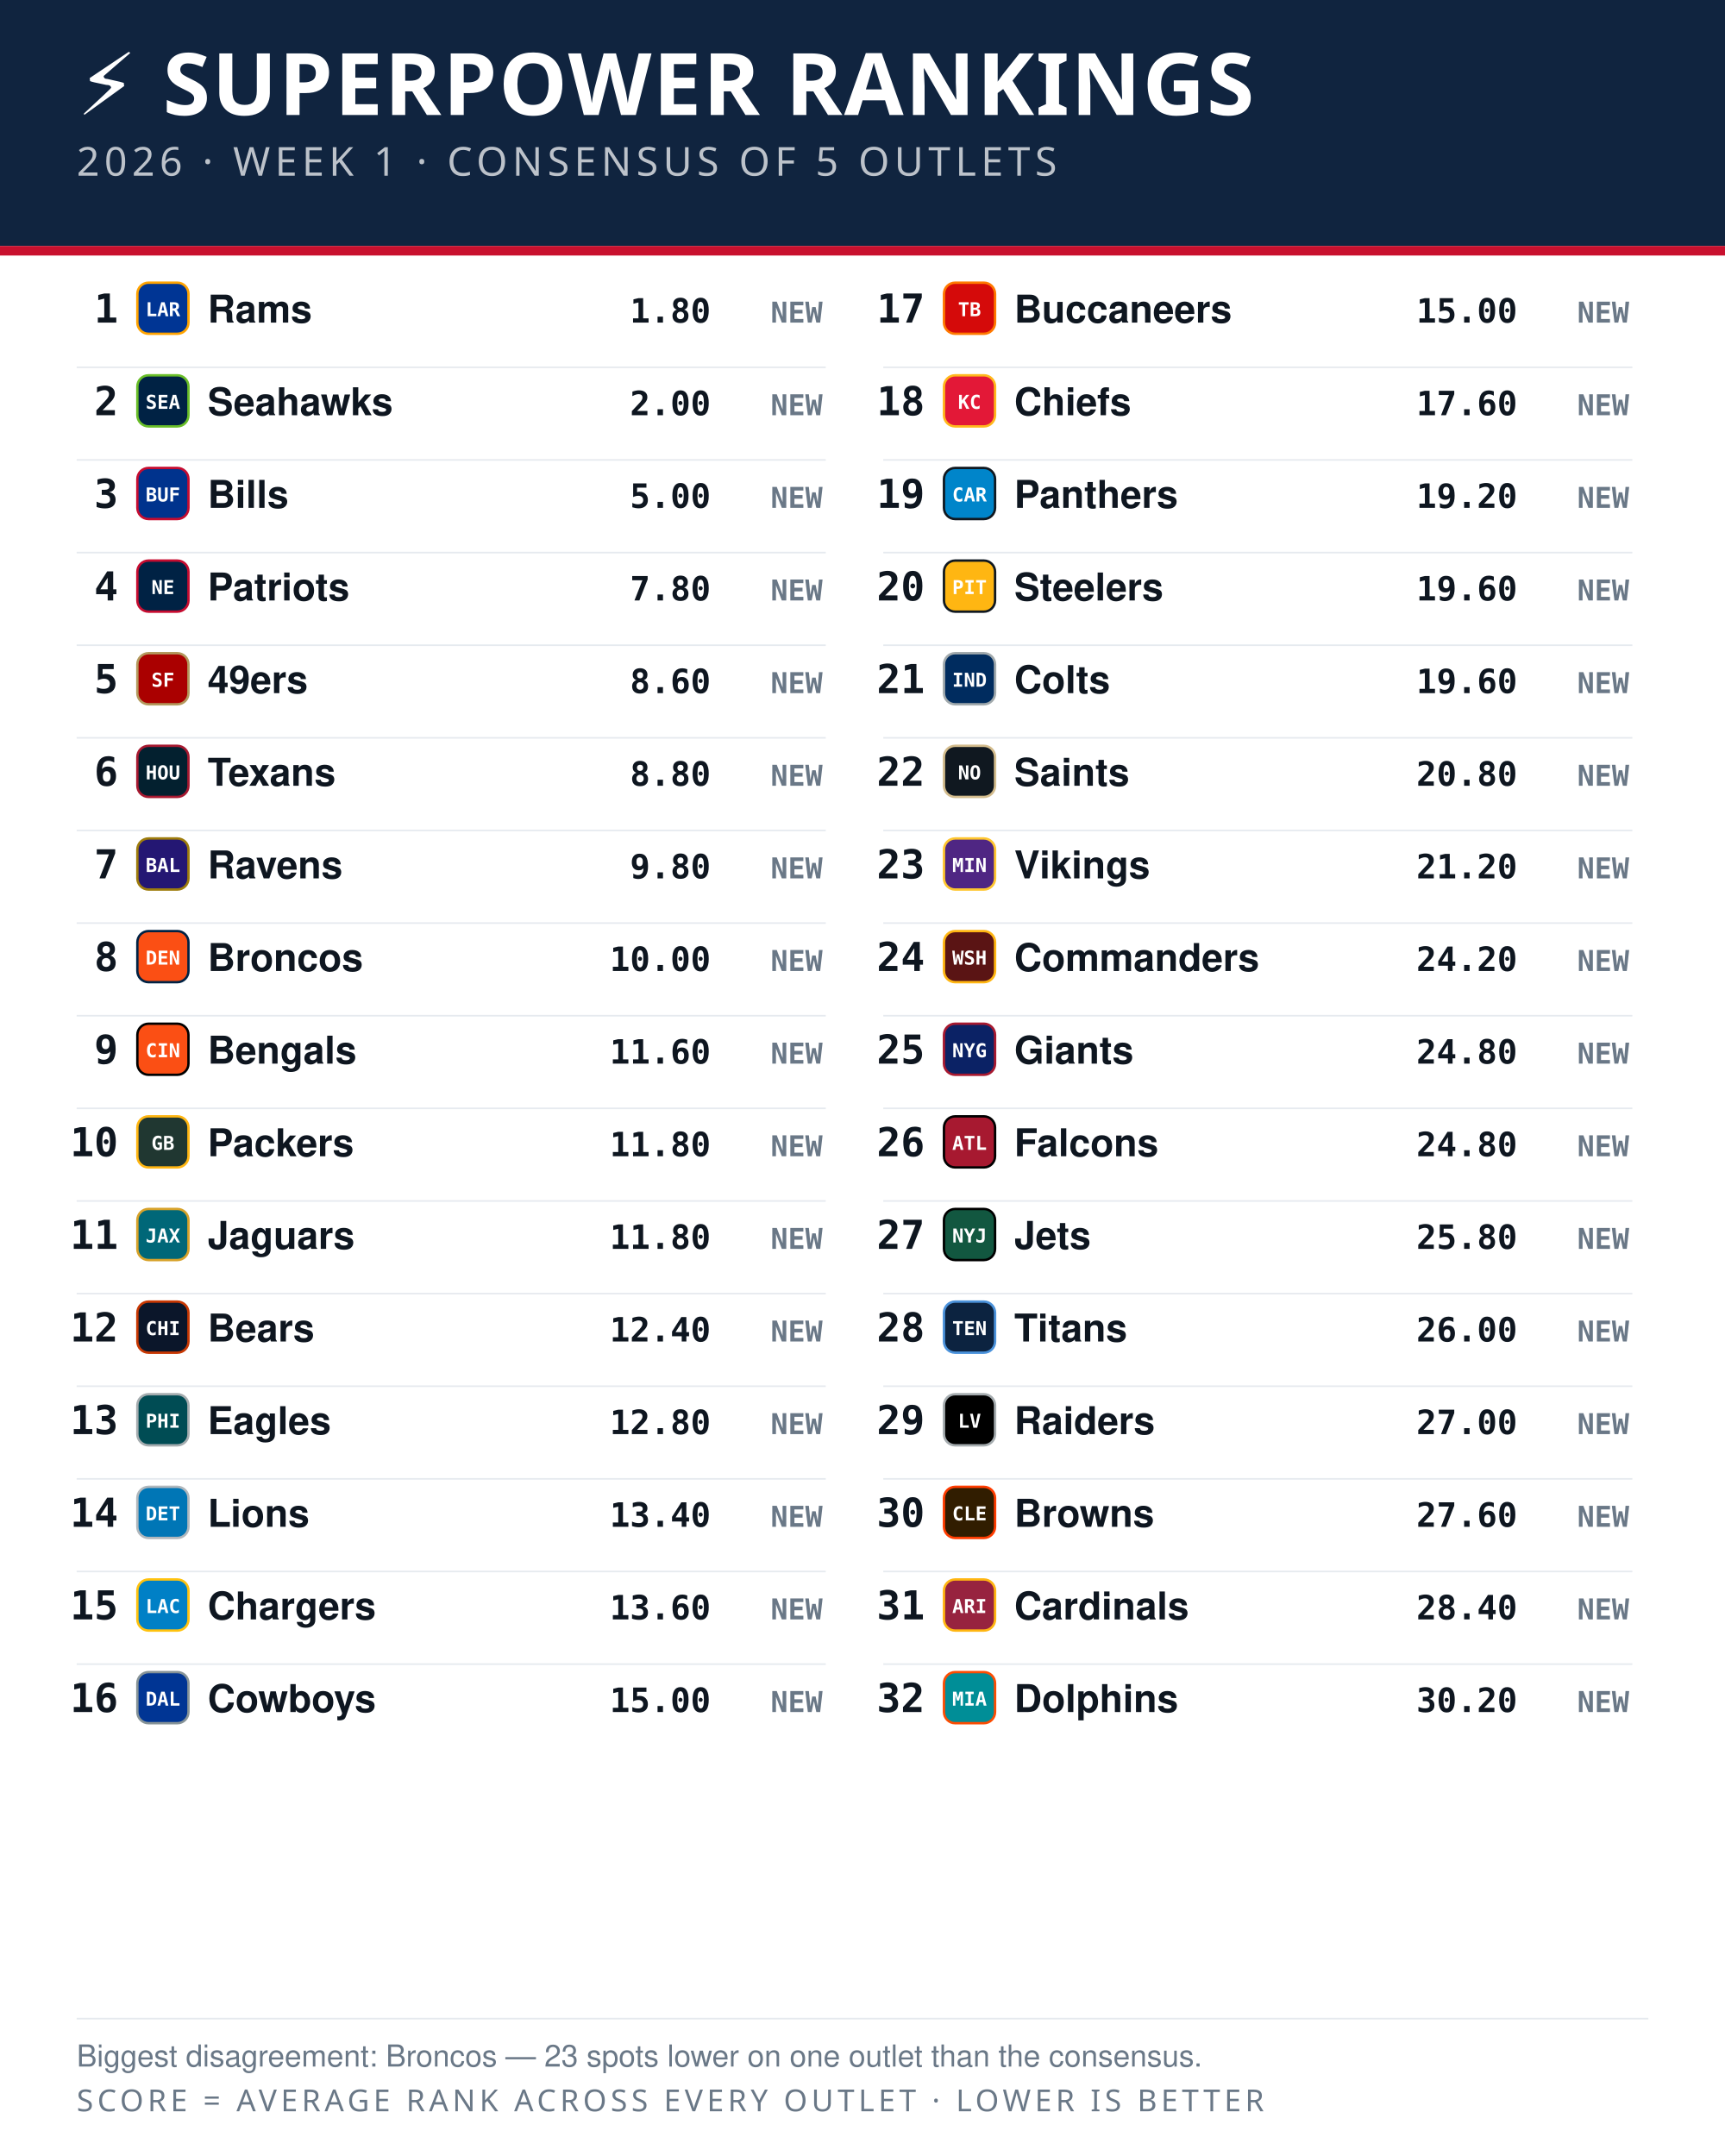
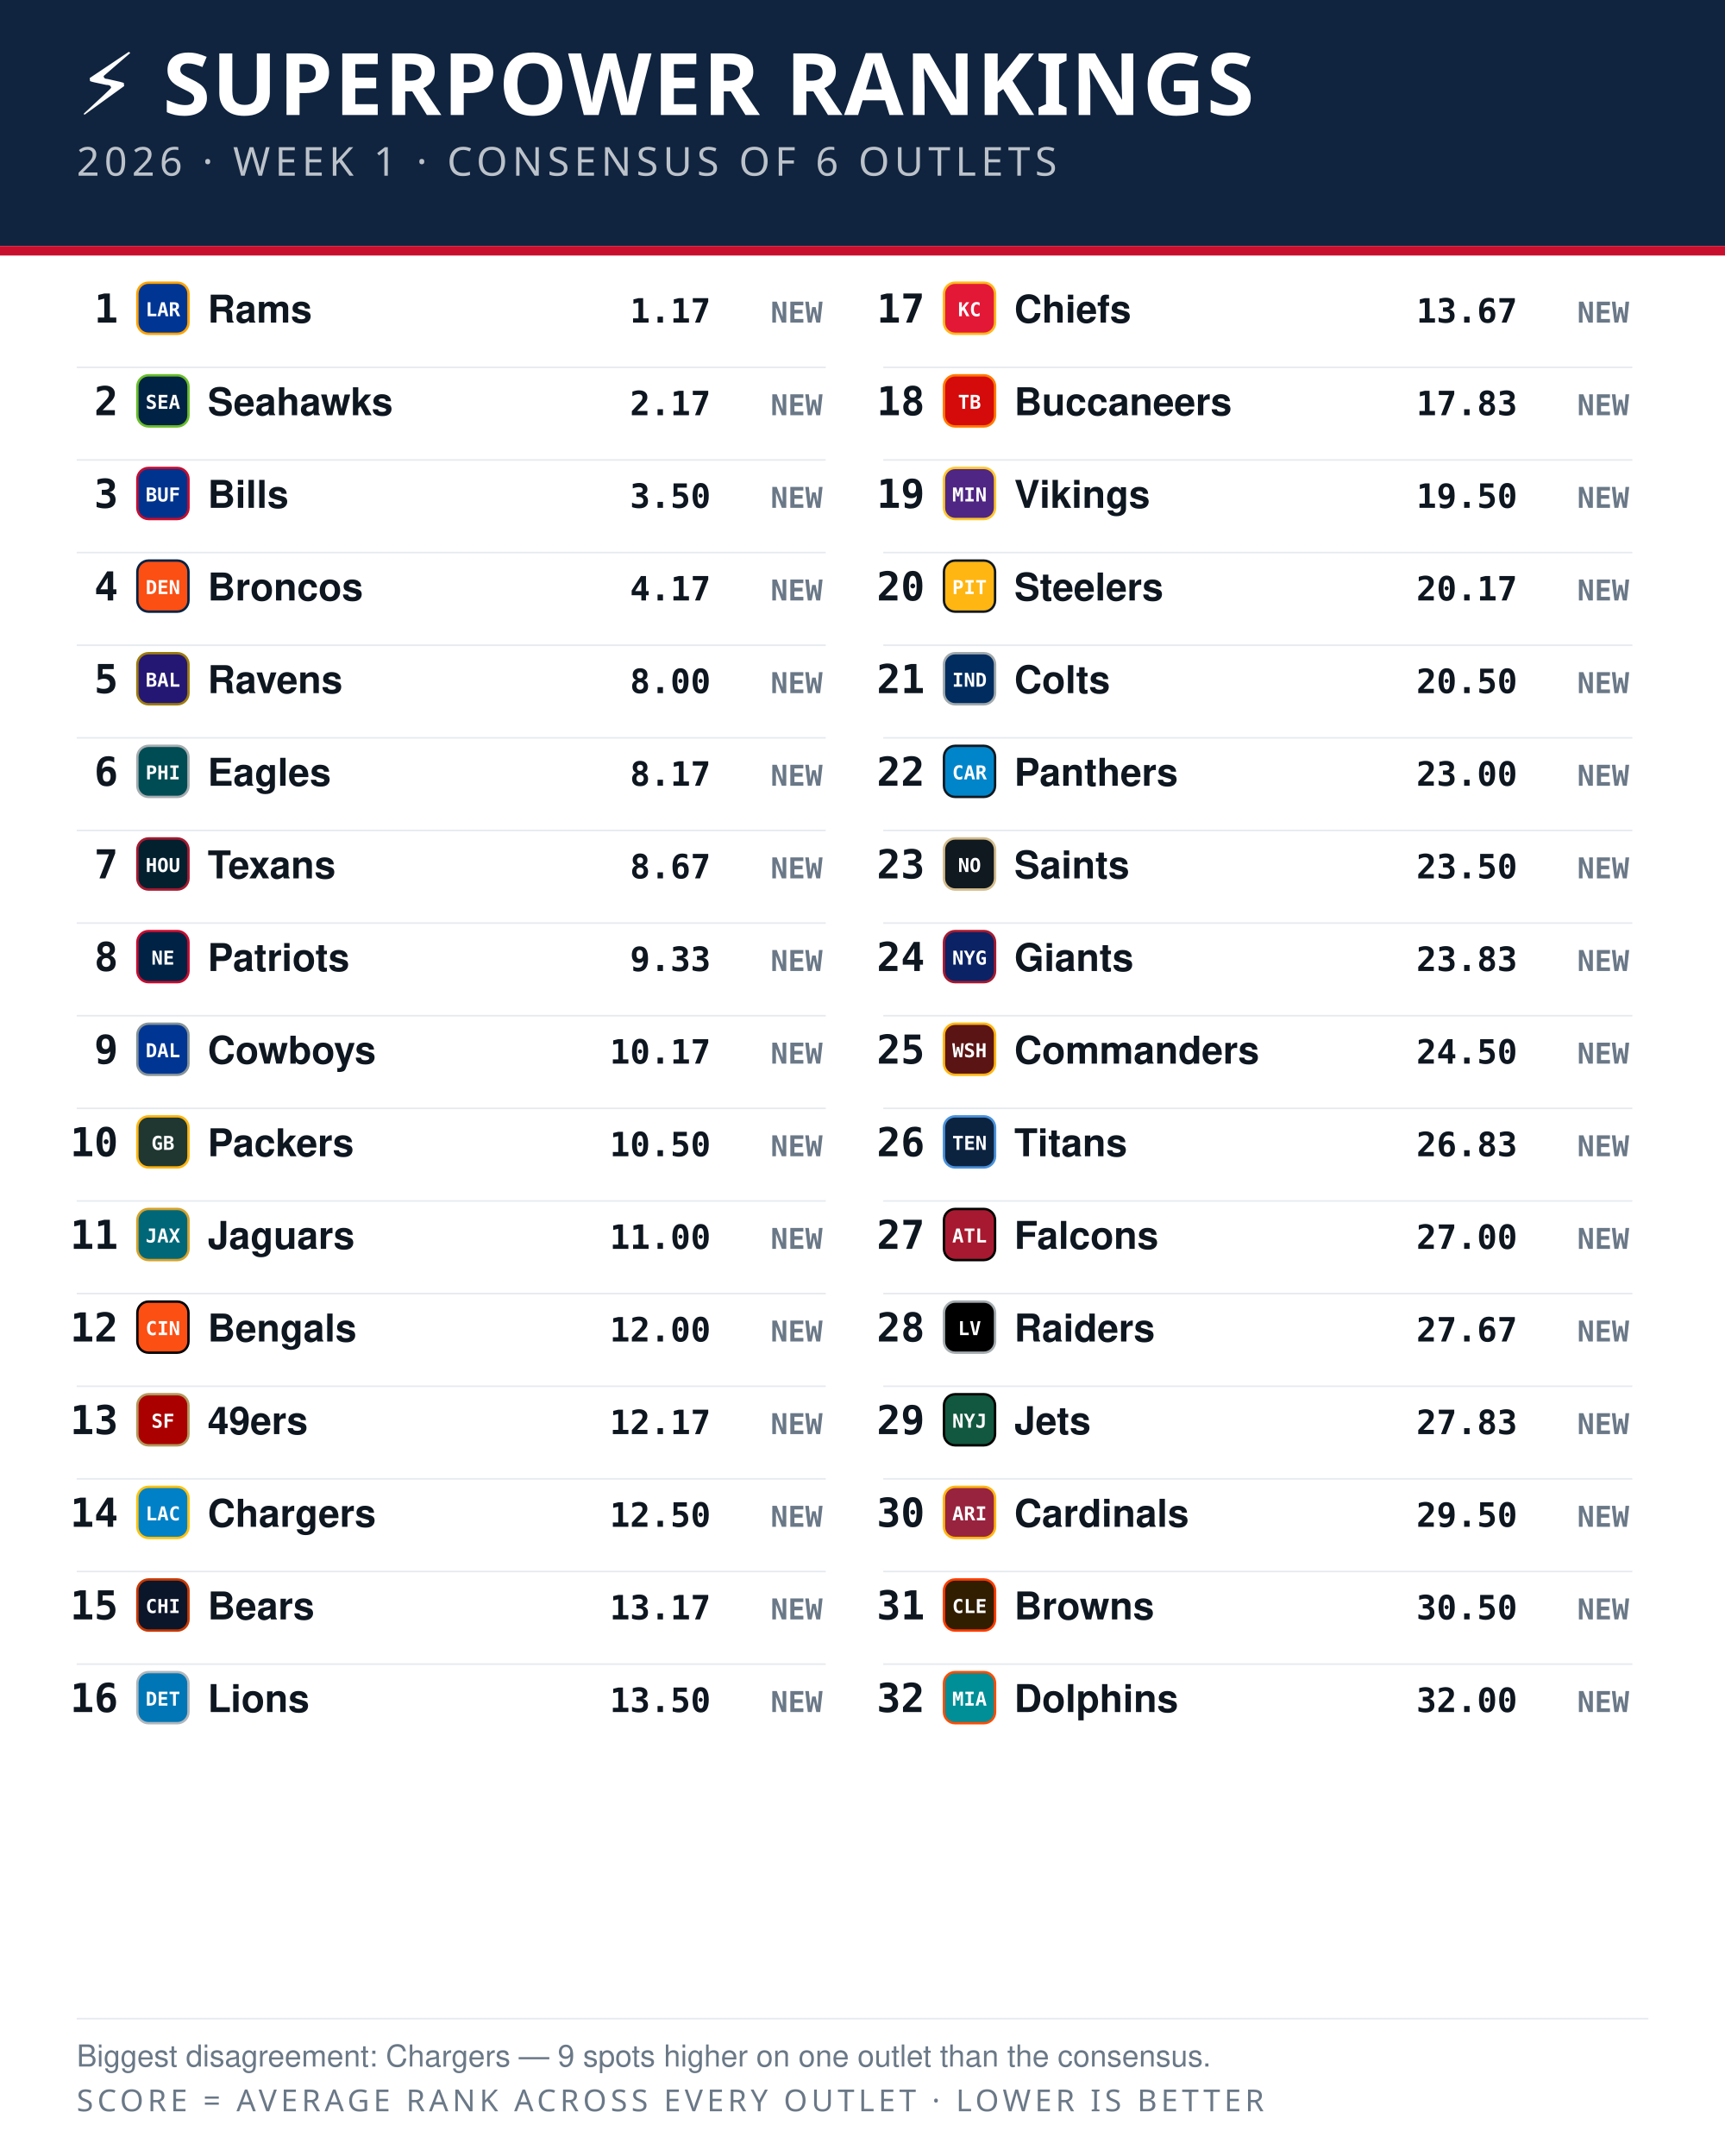
<svg xmlns="http://www.w3.org/2000/svg" viewBox="0 0 1080 1350" width="1080" height="1350" font-family="'Barlow',Helvetica,Arial,sans-serif" role="img" aria-label="2026 Week 1 Superpower Rankings">
  <rect width="1080" height="1350" fill="#ffffff" />
  <rect width="1080" height="154" fill="#10243f" />
  <rect y="154" width="1080" height="6" fill="#c8102e" />
  <text x="48" y="72" font-family="'Barlow Condensed','Arial Narrow',Impact,sans-serif" font-size="54" font-weight="700" fill="#fff" letter-spacing="1">⚡ SUPERPOWER RANKINGS</text>
-   <text x="48" y="110" font-family="'Barlow Condensed','Arial Narrow',Impact,sans-serif" font-size="25" fill="#ffffff" opacity=".72" letter-spacing="3">2026 · WEEK 1 · CONSENSUS OF 5 OUTLETS</text>
+   <text x="48" y="110" font-family="'Barlow Condensed','Arial Narrow',Impact,sans-serif" font-size="25" fill="#ffffff" opacity=".72" letter-spacing="3">2026 · WEEK 1 · CONSENSUS OF 6 OUTLETS</text>
  <text x="74.0" y="202" font-family="'IBM Plex Mono','SF Mono',Menlo,monospace" font-size="25" font-weight="600" fill="#0e1620" text-anchor="end">1</text>
  <rect x="86.0" y="177" width="32" height="32" rx="7" fill="#003594" stroke="#FFA300" stroke-width="1.5" />
  <text x="102.0" y="198" font-family="'IBM Plex Mono','SF Mono',Menlo,monospace" font-size="12" font-weight="600" fill="#ffffff" text-anchor="middle">LAR</text>
  <text x="130.0" y="202" font-size="24" font-weight="600" fill="#0e1620">Rams</text>
-   <text x="445.0" y="202" font-family="'IBM Plex Mono','SF Mono',Menlo,monospace" font-size="21" font-weight="600" fill="#0e1620" text-anchor="end">1.80</text>
+   <text x="445.0" y="202" font-family="'IBM Plex Mono','SF Mono',Menlo,monospace" font-size="21" font-weight="600" fill="#0e1620" text-anchor="end">1.17</text>
  <text x="515.0" y="202" font-family="'IBM Plex Mono','SF Mono',Menlo,monospace" font-size="18" font-weight="600" fill="#6a7887" text-anchor="end">NEW</text>
  <line x1="48.0" x2="517.0" y1="230" y2="230" stroke="#e6eaef" stroke-width="1" />
  <text x="74.0" y="260" font-family="'IBM Plex Mono','SF Mono',Menlo,monospace" font-size="25" font-weight="600" fill="#0e1620" text-anchor="end">2</text>
  <rect x="86.0" y="235" width="32" height="32" rx="7" fill="#002244" stroke="#69BE28" stroke-width="1.5" />
  <text x="102.0" y="256" font-family="'IBM Plex Mono','SF Mono',Menlo,monospace" font-size="12" font-weight="600" fill="#ffffff" text-anchor="middle">SEA</text>
  <text x="130.0" y="260" font-size="24" font-weight="600" fill="#0e1620">Seahawks</text>
-   <text x="445.0" y="260" font-family="'IBM Plex Mono','SF Mono',Menlo,monospace" font-size="21" font-weight="600" fill="#0e1620" text-anchor="end">2.00</text>
+   <text x="445.0" y="260" font-family="'IBM Plex Mono','SF Mono',Menlo,monospace" font-size="21" font-weight="600" fill="#0e1620" text-anchor="end">2.17</text>
  <text x="515.0" y="260" font-family="'IBM Plex Mono','SF Mono',Menlo,monospace" font-size="18" font-weight="600" fill="#6a7887" text-anchor="end">NEW</text>
  <line x1="48.0" x2="517.0" y1="288" y2="288" stroke="#e6eaef" stroke-width="1" />
  <text x="74.0" y="318" font-family="'IBM Plex Mono','SF Mono',Menlo,monospace" font-size="25" font-weight="600" fill="#0e1620" text-anchor="end">3</text>
  <rect x="86.0" y="293" width="32" height="32" rx="7" fill="#00338D" stroke="#C60C30" stroke-width="1.5" />
  <text x="102.0" y="314" font-family="'IBM Plex Mono','SF Mono',Menlo,monospace" font-size="12" font-weight="600" fill="#ffffff" text-anchor="middle">BUF</text>
  <text x="130.0" y="318" font-size="24" font-weight="600" fill="#0e1620">Bills</text>
-   <text x="445.0" y="318" font-family="'IBM Plex Mono','SF Mono',Menlo,monospace" font-size="21" font-weight="600" fill="#0e1620" text-anchor="end">5.00</text>
+   <text x="445.0" y="318" font-family="'IBM Plex Mono','SF Mono',Menlo,monospace" font-size="21" font-weight="600" fill="#0e1620" text-anchor="end">3.50</text>
  <text x="515.0" y="318" font-family="'IBM Plex Mono','SF Mono',Menlo,monospace" font-size="18" font-weight="600" fill="#6a7887" text-anchor="end">NEW</text>
  <line x1="48.0" x2="517.0" y1="346" y2="346" stroke="#e6eaef" stroke-width="1" />
  <text x="74.0" y="376" font-family="'IBM Plex Mono','SF Mono',Menlo,monospace" font-size="25" font-weight="600" fill="#0e1620" text-anchor="end">4</text>
-   <rect x="86.0" y="351" width="32" height="32" rx="7" fill="#002244" stroke="#C60C30" stroke-width="1.5" />
-   <text x="102.0" y="372" font-family="'IBM Plex Mono','SF Mono',Menlo,monospace" font-size="12" font-weight="600" fill="#ffffff" text-anchor="middle">NE</text>
-   <text x="130.0" y="376" font-size="24" font-weight="600" fill="#0e1620">Patriots</text>
-   <text x="445.0" y="376" font-family="'IBM Plex Mono','SF Mono',Menlo,monospace" font-size="21" font-weight="600" fill="#0e1620" text-anchor="end">7.80</text>
+   <rect x="86.0" y="351" width="32" height="32" rx="7" fill="#FB4F14" stroke="#002244" stroke-width="1.5" />
+   <text x="102.0" y="372" font-family="'IBM Plex Mono','SF Mono',Menlo,monospace" font-size="12" font-weight="600" fill="#ffffff" text-anchor="middle">DEN</text>
+   <text x="130.0" y="376" font-size="24" font-weight="600" fill="#0e1620">Broncos</text>
+   <text x="445.0" y="376" font-family="'IBM Plex Mono','SF Mono',Menlo,monospace" font-size="21" font-weight="600" fill="#0e1620" text-anchor="end">4.17</text>
  <text x="515.0" y="376" font-family="'IBM Plex Mono','SF Mono',Menlo,monospace" font-size="18" font-weight="600" fill="#6a7887" text-anchor="end">NEW</text>
  <line x1="48.0" x2="517.0" y1="404" y2="404" stroke="#e6eaef" stroke-width="1" />
  <text x="74.0" y="434" font-family="'IBM Plex Mono','SF Mono',Menlo,monospace" font-size="25" font-weight="600" fill="#0e1620" text-anchor="end">5</text>
-   <rect x="86.0" y="409" width="32" height="32" rx="7" fill="#AA0000" stroke="#B3995D" stroke-width="1.5" />
-   <text x="102.0" y="430" font-family="'IBM Plex Mono','SF Mono',Menlo,monospace" font-size="12" font-weight="600" fill="#ffffff" text-anchor="middle">SF</text>
-   <text x="130.0" y="434" font-size="24" font-weight="600" fill="#0e1620">49ers</text>
-   <text x="445.0" y="434" font-family="'IBM Plex Mono','SF Mono',Menlo,monospace" font-size="21" font-weight="600" fill="#0e1620" text-anchor="end">8.60</text>
+   <rect x="86.0" y="409" width="32" height="32" rx="7" fill="#241773" stroke="#9E7C0C" stroke-width="1.5" />
+   <text x="102.0" y="430" font-family="'IBM Plex Mono','SF Mono',Menlo,monospace" font-size="12" font-weight="600" fill="#ffffff" text-anchor="middle">BAL</text>
+   <text x="130.0" y="434" font-size="24" font-weight="600" fill="#0e1620">Ravens</text>
+   <text x="445.0" y="434" font-family="'IBM Plex Mono','SF Mono',Menlo,monospace" font-size="21" font-weight="600" fill="#0e1620" text-anchor="end">8.00</text>
  <text x="515.0" y="434" font-family="'IBM Plex Mono','SF Mono',Menlo,monospace" font-size="18" font-weight="600" fill="#6a7887" text-anchor="end">NEW</text>
  <line x1="48.0" x2="517.0" y1="462" y2="462" stroke="#e6eaef" stroke-width="1" />
  <text x="74.0" y="492" font-family="'IBM Plex Mono','SF Mono',Menlo,monospace" font-size="25" font-weight="600" fill="#0e1620" text-anchor="end">6</text>
-   <rect x="86.0" y="467" width="32" height="32" rx="7" fill="#03202F" stroke="#A71930" stroke-width="1.5" />
-   <text x="102.0" y="488" font-family="'IBM Plex Mono','SF Mono',Menlo,monospace" font-size="12" font-weight="600" fill="#ffffff" text-anchor="middle">HOU</text>
-   <text x="130.0" y="492" font-size="24" font-weight="600" fill="#0e1620">Texans</text>
-   <text x="445.0" y="492" font-family="'IBM Plex Mono','SF Mono',Menlo,monospace" font-size="21" font-weight="600" fill="#0e1620" text-anchor="end">8.80</text>
+   <rect x="86.0" y="467" width="32" height="32" rx="7" fill="#004C54" stroke="#A5ACAF" stroke-width="1.5" />
+   <text x="102.0" y="488" font-family="'IBM Plex Mono','SF Mono',Menlo,monospace" font-size="12" font-weight="600" fill="#ffffff" text-anchor="middle">PHI</text>
+   <text x="130.0" y="492" font-size="24" font-weight="600" fill="#0e1620">Eagles</text>
+   <text x="445.0" y="492" font-family="'IBM Plex Mono','SF Mono',Menlo,monospace" font-size="21" font-weight="600" fill="#0e1620" text-anchor="end">8.17</text>
  <text x="515.0" y="492" font-family="'IBM Plex Mono','SF Mono',Menlo,monospace" font-size="18" font-weight="600" fill="#6a7887" text-anchor="end">NEW</text>
  <line x1="48.0" x2="517.0" y1="520" y2="520" stroke="#e6eaef" stroke-width="1" />
  <text x="74.0" y="550" font-family="'IBM Plex Mono','SF Mono',Menlo,monospace" font-size="25" font-weight="600" fill="#0e1620" text-anchor="end">7</text>
-   <rect x="86.0" y="525" width="32" height="32" rx="7" fill="#241773" stroke="#9E7C0C" stroke-width="1.5" />
-   <text x="102.0" y="546" font-family="'IBM Plex Mono','SF Mono',Menlo,monospace" font-size="12" font-weight="600" fill="#ffffff" text-anchor="middle">BAL</text>
-   <text x="130.0" y="550" font-size="24" font-weight="600" fill="#0e1620">Ravens</text>
-   <text x="445.0" y="550" font-family="'IBM Plex Mono','SF Mono',Menlo,monospace" font-size="21" font-weight="600" fill="#0e1620" text-anchor="end">9.80</text>
+   <rect x="86.0" y="525" width="32" height="32" rx="7" fill="#03202F" stroke="#A71930" stroke-width="1.5" />
+   <text x="102.0" y="546" font-family="'IBM Plex Mono','SF Mono',Menlo,monospace" font-size="12" font-weight="600" fill="#ffffff" text-anchor="middle">HOU</text>
+   <text x="130.0" y="550" font-size="24" font-weight="600" fill="#0e1620">Texans</text>
+   <text x="445.0" y="550" font-family="'IBM Plex Mono','SF Mono',Menlo,monospace" font-size="21" font-weight="600" fill="#0e1620" text-anchor="end">8.67</text>
  <text x="515.0" y="550" font-family="'IBM Plex Mono','SF Mono',Menlo,monospace" font-size="18" font-weight="600" fill="#6a7887" text-anchor="end">NEW</text>
  <line x1="48.0" x2="517.0" y1="578" y2="578" stroke="#e6eaef" stroke-width="1" />
  <text x="74.0" y="608" font-family="'IBM Plex Mono','SF Mono',Menlo,monospace" font-size="25" font-weight="600" fill="#0e1620" text-anchor="end">8</text>
-   <rect x="86.0" y="583" width="32" height="32" rx="7" fill="#FB4F14" stroke="#002244" stroke-width="1.5" />
-   <text x="102.0" y="604" font-family="'IBM Plex Mono','SF Mono',Menlo,monospace" font-size="12" font-weight="600" fill="#ffffff" text-anchor="middle">DEN</text>
-   <text x="130.0" y="608" font-size="24" font-weight="600" fill="#0e1620">Broncos</text>
-   <text x="445.0" y="608" font-family="'IBM Plex Mono','SF Mono',Menlo,monospace" font-size="21" font-weight="600" fill="#0e1620" text-anchor="end">10.00</text>
+   <rect x="86.0" y="583" width="32" height="32" rx="7" fill="#002244" stroke="#C60C30" stroke-width="1.5" />
+   <text x="102.0" y="604" font-family="'IBM Plex Mono','SF Mono',Menlo,monospace" font-size="12" font-weight="600" fill="#ffffff" text-anchor="middle">NE</text>
+   <text x="130.0" y="608" font-size="24" font-weight="600" fill="#0e1620">Patriots</text>
+   <text x="445.0" y="608" font-family="'IBM Plex Mono','SF Mono',Menlo,monospace" font-size="21" font-weight="600" fill="#0e1620" text-anchor="end">9.33</text>
  <text x="515.0" y="608" font-family="'IBM Plex Mono','SF Mono',Menlo,monospace" font-size="18" font-weight="600" fill="#6a7887" text-anchor="end">NEW</text>
  <line x1="48.0" x2="517.0" y1="636" y2="636" stroke="#e6eaef" stroke-width="1" />
  <text x="74.0" y="666" font-family="'IBM Plex Mono','SF Mono',Menlo,monospace" font-size="25" font-weight="600" fill="#0e1620" text-anchor="end">9</text>
-   <rect x="86.0" y="641" width="32" height="32" rx="7" fill="#FB4F14" stroke="#000000" stroke-width="1.5" />
-   <text x="102.0" y="662" font-family="'IBM Plex Mono','SF Mono',Menlo,monospace" font-size="12" font-weight="600" fill="#ffffff" text-anchor="middle">CIN</text>
-   <text x="130.0" y="666" font-size="24" font-weight="600" fill="#0e1620">Bengals</text>
-   <text x="445.0" y="666" font-family="'IBM Plex Mono','SF Mono',Menlo,monospace" font-size="21" font-weight="600" fill="#0e1620" text-anchor="end">11.60</text>
+   <rect x="86.0" y="641" width="32" height="32" rx="7" fill="#003594" stroke="#869397" stroke-width="1.5" />
+   <text x="102.0" y="662" font-family="'IBM Plex Mono','SF Mono',Menlo,monospace" font-size="12" font-weight="600" fill="#ffffff" text-anchor="middle">DAL</text>
+   <text x="130.0" y="666" font-size="24" font-weight="600" fill="#0e1620">Cowboys</text>
+   <text x="445.0" y="666" font-family="'IBM Plex Mono','SF Mono',Menlo,monospace" font-size="21" font-weight="600" fill="#0e1620" text-anchor="end">10.17</text>
  <text x="515.0" y="666" font-family="'IBM Plex Mono','SF Mono',Menlo,monospace" font-size="18" font-weight="600" fill="#6a7887" text-anchor="end">NEW</text>
  <line x1="48.0" x2="517.0" y1="694" y2="694" stroke="#e6eaef" stroke-width="1" />
  <text x="74.0" y="724" font-family="'IBM Plex Mono','SF Mono',Menlo,monospace" font-size="25" font-weight="600" fill="#0e1620" text-anchor="end">10</text>
  <rect x="86.0" y="699" width="32" height="32" rx="7" fill="#203731" stroke="#FFB612" stroke-width="1.5" />
  <text x="102.0" y="720" font-family="'IBM Plex Mono','SF Mono',Menlo,monospace" font-size="12" font-weight="600" fill="#ffffff" text-anchor="middle">GB</text>
  <text x="130.0" y="724" font-size="24" font-weight="600" fill="#0e1620">Packers</text>
-   <text x="445.0" y="724" font-family="'IBM Plex Mono','SF Mono',Menlo,monospace" font-size="21" font-weight="600" fill="#0e1620" text-anchor="end">11.80</text>
+   <text x="445.0" y="724" font-family="'IBM Plex Mono','SF Mono',Menlo,monospace" font-size="21" font-weight="600" fill="#0e1620" text-anchor="end">10.50</text>
  <text x="515.0" y="724" font-family="'IBM Plex Mono','SF Mono',Menlo,monospace" font-size="18" font-weight="600" fill="#6a7887" text-anchor="end">NEW</text>
  <line x1="48.0" x2="517.0" y1="752" y2="752" stroke="#e6eaef" stroke-width="1" />
  <text x="74.0" y="782" font-family="'IBM Plex Mono','SF Mono',Menlo,monospace" font-size="25" font-weight="600" fill="#0e1620" text-anchor="end">11</text>
  <rect x="86.0" y="757" width="32" height="32" rx="7" fill="#006778" stroke="#D7A22A" stroke-width="1.5" />
  <text x="102.0" y="778" font-family="'IBM Plex Mono','SF Mono',Menlo,monospace" font-size="12" font-weight="600" fill="#ffffff" text-anchor="middle">JAX</text>
  <text x="130.0" y="782" font-size="24" font-weight="600" fill="#0e1620">Jaguars</text>
-   <text x="445.0" y="782" font-family="'IBM Plex Mono','SF Mono',Menlo,monospace" font-size="21" font-weight="600" fill="#0e1620" text-anchor="end">11.80</text>
+   <text x="445.0" y="782" font-family="'IBM Plex Mono','SF Mono',Menlo,monospace" font-size="21" font-weight="600" fill="#0e1620" text-anchor="end">11.00</text>
  <text x="515.0" y="782" font-family="'IBM Plex Mono','SF Mono',Menlo,monospace" font-size="18" font-weight="600" fill="#6a7887" text-anchor="end">NEW</text>
  <line x1="48.0" x2="517.0" y1="810" y2="810" stroke="#e6eaef" stroke-width="1" />
  <text x="74.0" y="840" font-family="'IBM Plex Mono','SF Mono',Menlo,monospace" font-size="25" font-weight="600" fill="#0e1620" text-anchor="end">12</text>
-   <rect x="86.0" y="815" width="32" height="32" rx="7" fill="#0B162A" stroke="#C83803" stroke-width="1.5" />
-   <text x="102.0" y="836" font-family="'IBM Plex Mono','SF Mono',Menlo,monospace" font-size="12" font-weight="600" fill="#ffffff" text-anchor="middle">CHI</text>
-   <text x="130.0" y="840" font-size="24" font-weight="600" fill="#0e1620">Bears</text>
-   <text x="445.0" y="840" font-family="'IBM Plex Mono','SF Mono',Menlo,monospace" font-size="21" font-weight="600" fill="#0e1620" text-anchor="end">12.40</text>
+   <rect x="86.0" y="815" width="32" height="32" rx="7" fill="#FB4F14" stroke="#000000" stroke-width="1.5" />
+   <text x="102.0" y="836" font-family="'IBM Plex Mono','SF Mono',Menlo,monospace" font-size="12" font-weight="600" fill="#ffffff" text-anchor="middle">CIN</text>
+   <text x="130.0" y="840" font-size="24" font-weight="600" fill="#0e1620">Bengals</text>
+   <text x="445.0" y="840" font-family="'IBM Plex Mono','SF Mono',Menlo,monospace" font-size="21" font-weight="600" fill="#0e1620" text-anchor="end">12.00</text>
  <text x="515.0" y="840" font-family="'IBM Plex Mono','SF Mono',Menlo,monospace" font-size="18" font-weight="600" fill="#6a7887" text-anchor="end">NEW</text>
  <line x1="48.0" x2="517.0" y1="868" y2="868" stroke="#e6eaef" stroke-width="1" />
  <text x="74.0" y="898" font-family="'IBM Plex Mono','SF Mono',Menlo,monospace" font-size="25" font-weight="600" fill="#0e1620" text-anchor="end">13</text>
-   <rect x="86.0" y="873" width="32" height="32" rx="7" fill="#004C54" stroke="#A5ACAF" stroke-width="1.5" />
-   <text x="102.0" y="894" font-family="'IBM Plex Mono','SF Mono',Menlo,monospace" font-size="12" font-weight="600" fill="#ffffff" text-anchor="middle">PHI</text>
-   <text x="130.0" y="898" font-size="24" font-weight="600" fill="#0e1620">Eagles</text>
-   <text x="445.0" y="898" font-family="'IBM Plex Mono','SF Mono',Menlo,monospace" font-size="21" font-weight="600" fill="#0e1620" text-anchor="end">12.80</text>
+   <rect x="86.0" y="873" width="32" height="32" rx="7" fill="#AA0000" stroke="#B3995D" stroke-width="1.5" />
+   <text x="102.0" y="894" font-family="'IBM Plex Mono','SF Mono',Menlo,monospace" font-size="12" font-weight="600" fill="#ffffff" text-anchor="middle">SF</text>
+   <text x="130.0" y="898" font-size="24" font-weight="600" fill="#0e1620">49ers</text>
+   <text x="445.0" y="898" font-family="'IBM Plex Mono','SF Mono',Menlo,monospace" font-size="21" font-weight="600" fill="#0e1620" text-anchor="end">12.17</text>
  <text x="515.0" y="898" font-family="'IBM Plex Mono','SF Mono',Menlo,monospace" font-size="18" font-weight="600" fill="#6a7887" text-anchor="end">NEW</text>
  <line x1="48.0" x2="517.0" y1="926" y2="926" stroke="#e6eaef" stroke-width="1" />
  <text x="74.0" y="956" font-family="'IBM Plex Mono','SF Mono',Menlo,monospace" font-size="25" font-weight="600" fill="#0e1620" text-anchor="end">14</text>
-   <rect x="86.0" y="931" width="32" height="32" rx="7" fill="#0076B6" stroke="#B0B7BC" stroke-width="1.5" />
-   <text x="102.0" y="952" font-family="'IBM Plex Mono','SF Mono',Menlo,monospace" font-size="12" font-weight="600" fill="#ffffff" text-anchor="middle">DET</text>
-   <text x="130.0" y="956" font-size="24" font-weight="600" fill="#0e1620">Lions</text>
-   <text x="445.0" y="956" font-family="'IBM Plex Mono','SF Mono',Menlo,monospace" font-size="21" font-weight="600" fill="#0e1620" text-anchor="end">13.40</text>
+   <rect x="86.0" y="931" width="32" height="32" rx="7" fill="#0080C6" stroke="#FFC20E" stroke-width="1.5" />
+   <text x="102.0" y="952" font-family="'IBM Plex Mono','SF Mono',Menlo,monospace" font-size="12" font-weight="600" fill="#ffffff" text-anchor="middle">LAC</text>
+   <text x="130.0" y="956" font-size="24" font-weight="600" fill="#0e1620">Chargers</text>
+   <text x="445.0" y="956" font-family="'IBM Plex Mono','SF Mono',Menlo,monospace" font-size="21" font-weight="600" fill="#0e1620" text-anchor="end">12.50</text>
  <text x="515.0" y="956" font-family="'IBM Plex Mono','SF Mono',Menlo,monospace" font-size="18" font-weight="600" fill="#6a7887" text-anchor="end">NEW</text>
  <line x1="48.0" x2="517.0" y1="984" y2="984" stroke="#e6eaef" stroke-width="1" />
  <text x="74.0" y="1014" font-family="'IBM Plex Mono','SF Mono',Menlo,monospace" font-size="25" font-weight="600" fill="#0e1620" text-anchor="end">15</text>
-   <rect x="86.0" y="989" width="32" height="32" rx="7" fill="#0080C6" stroke="#FFC20E" stroke-width="1.5" />
-   <text x="102.0" y="1010" font-family="'IBM Plex Mono','SF Mono',Menlo,monospace" font-size="12" font-weight="600" fill="#ffffff" text-anchor="middle">LAC</text>
-   <text x="130.0" y="1014" font-size="24" font-weight="600" fill="#0e1620">Chargers</text>
-   <text x="445.0" y="1014" font-family="'IBM Plex Mono','SF Mono',Menlo,monospace" font-size="21" font-weight="600" fill="#0e1620" text-anchor="end">13.60</text>
+   <rect x="86.0" y="989" width="32" height="32" rx="7" fill="#0B162A" stroke="#C83803" stroke-width="1.5" />
+   <text x="102.0" y="1010" font-family="'IBM Plex Mono','SF Mono',Menlo,monospace" font-size="12" font-weight="600" fill="#ffffff" text-anchor="middle">CHI</text>
+   <text x="130.0" y="1014" font-size="24" font-weight="600" fill="#0e1620">Bears</text>
+   <text x="445.0" y="1014" font-family="'IBM Plex Mono','SF Mono',Menlo,monospace" font-size="21" font-weight="600" fill="#0e1620" text-anchor="end">13.17</text>
  <text x="515.0" y="1014" font-family="'IBM Plex Mono','SF Mono',Menlo,monospace" font-size="18" font-weight="600" fill="#6a7887" text-anchor="end">NEW</text>
  <line x1="48.0" x2="517.0" y1="1042" y2="1042" stroke="#e6eaef" stroke-width="1" />
  <text x="74.0" y="1072" font-family="'IBM Plex Mono','SF Mono',Menlo,monospace" font-size="25" font-weight="600" fill="#0e1620" text-anchor="end">16</text>
-   <rect x="86.0" y="1047" width="32" height="32" rx="7" fill="#003594" stroke="#869397" stroke-width="1.5" />
-   <text x="102.0" y="1068" font-family="'IBM Plex Mono','SF Mono',Menlo,monospace" font-size="12" font-weight="600" fill="#ffffff" text-anchor="middle">DAL</text>
-   <text x="130.0" y="1072" font-size="24" font-weight="600" fill="#0e1620">Cowboys</text>
-   <text x="445.0" y="1072" font-family="'IBM Plex Mono','SF Mono',Menlo,monospace" font-size="21" font-weight="600" fill="#0e1620" text-anchor="end">15.00</text>
+   <rect x="86.0" y="1047" width="32" height="32" rx="7" fill="#0076B6" stroke="#B0B7BC" stroke-width="1.5" />
+   <text x="102.0" y="1068" font-family="'IBM Plex Mono','SF Mono',Menlo,monospace" font-size="12" font-weight="600" fill="#ffffff" text-anchor="middle">DET</text>
+   <text x="130.0" y="1072" font-size="24" font-weight="600" fill="#0e1620">Lions</text>
+   <text x="445.0" y="1072" font-family="'IBM Plex Mono','SF Mono',Menlo,monospace" font-size="21" font-weight="600" fill="#0e1620" text-anchor="end">13.50</text>
  <text x="515.0" y="1072" font-family="'IBM Plex Mono','SF Mono',Menlo,monospace" font-size="18" font-weight="600" fill="#6a7887" text-anchor="end">NEW</text>
  <text x="579.0" y="202" font-family="'IBM Plex Mono','SF Mono',Menlo,monospace" font-size="25" font-weight="600" fill="#0e1620" text-anchor="end">17</text>
-   <rect x="591.0" y="177" width="32" height="32" rx="7" fill="#D50A0A" stroke="#FF7900" stroke-width="1.5" />
-   <text x="607.0" y="198" font-family="'IBM Plex Mono','SF Mono',Menlo,monospace" font-size="12" font-weight="600" fill="#ffffff" text-anchor="middle">TB</text>
-   <text x="635.0" y="202" font-size="24" font-weight="600" fill="#0e1620">Buccaneers</text>
-   <text x="950.0" y="202" font-family="'IBM Plex Mono','SF Mono',Menlo,monospace" font-size="21" font-weight="600" fill="#0e1620" text-anchor="end">15.00</text>
+   <rect x="591.0" y="177" width="32" height="32" rx="7" fill="#E31837" stroke="#FFB81C" stroke-width="1.5" />
+   <text x="607.0" y="198" font-family="'IBM Plex Mono','SF Mono',Menlo,monospace" font-size="12" font-weight="600" fill="#ffffff" text-anchor="middle">KC</text>
+   <text x="635.0" y="202" font-size="24" font-weight="600" fill="#0e1620">Chiefs</text>
+   <text x="950.0" y="202" font-family="'IBM Plex Mono','SF Mono',Menlo,monospace" font-size="21" font-weight="600" fill="#0e1620" text-anchor="end">13.67</text>
  <text x="1020.0" y="202" font-family="'IBM Plex Mono','SF Mono',Menlo,monospace" font-size="18" font-weight="600" fill="#6a7887" text-anchor="end">NEW</text>
  <line x1="553.0" x2="1022.0" y1="230" y2="230" stroke="#e6eaef" stroke-width="1" />
  <text x="579.0" y="260" font-family="'IBM Plex Mono','SF Mono',Menlo,monospace" font-size="25" font-weight="600" fill="#0e1620" text-anchor="end">18</text>
-   <rect x="591.0" y="235" width="32" height="32" rx="7" fill="#E31837" stroke="#FFB81C" stroke-width="1.5" />
-   <text x="607.0" y="256" font-family="'IBM Plex Mono','SF Mono',Menlo,monospace" font-size="12" font-weight="600" fill="#ffffff" text-anchor="middle">KC</text>
-   <text x="635.0" y="260" font-size="24" font-weight="600" fill="#0e1620">Chiefs</text>
-   <text x="950.0" y="260" font-family="'IBM Plex Mono','SF Mono',Menlo,monospace" font-size="21" font-weight="600" fill="#0e1620" text-anchor="end">17.60</text>
+   <rect x="591.0" y="235" width="32" height="32" rx="7" fill="#D50A0A" stroke="#FF7900" stroke-width="1.5" />
+   <text x="607.0" y="256" font-family="'IBM Plex Mono','SF Mono',Menlo,monospace" font-size="12" font-weight="600" fill="#ffffff" text-anchor="middle">TB</text>
+   <text x="635.0" y="260" font-size="24" font-weight="600" fill="#0e1620">Buccaneers</text>
+   <text x="950.0" y="260" font-family="'IBM Plex Mono','SF Mono',Menlo,monospace" font-size="21" font-weight="600" fill="#0e1620" text-anchor="end">17.83</text>
  <text x="1020.0" y="260" font-family="'IBM Plex Mono','SF Mono',Menlo,monospace" font-size="18" font-weight="600" fill="#6a7887" text-anchor="end">NEW</text>
  <line x1="553.0" x2="1022.0" y1="288" y2="288" stroke="#e6eaef" stroke-width="1" />
  <text x="579.0" y="318" font-family="'IBM Plex Mono','SF Mono',Menlo,monospace" font-size="25" font-weight="600" fill="#0e1620" text-anchor="end">19</text>
-   <rect x="591.0" y="293" width="32" height="32" rx="7" fill="#0085CA" stroke="#101820" stroke-width="1.5" />
-   <text x="607.0" y="314" font-family="'IBM Plex Mono','SF Mono',Menlo,monospace" font-size="12" font-weight="600" fill="#ffffff" text-anchor="middle">CAR</text>
-   <text x="635.0" y="318" font-size="24" font-weight="600" fill="#0e1620">Panthers</text>
-   <text x="950.0" y="318" font-family="'IBM Plex Mono','SF Mono',Menlo,monospace" font-size="21" font-weight="600" fill="#0e1620" text-anchor="end">19.20</text>
+   <rect x="591.0" y="293" width="32" height="32" rx="7" fill="#4F2683" stroke="#FFC62F" stroke-width="1.5" />
+   <text x="607.0" y="314" font-family="'IBM Plex Mono','SF Mono',Menlo,monospace" font-size="12" font-weight="600" fill="#ffffff" text-anchor="middle">MIN</text>
+   <text x="635.0" y="318" font-size="24" font-weight="600" fill="#0e1620">Vikings</text>
+   <text x="950.0" y="318" font-family="'IBM Plex Mono','SF Mono',Menlo,monospace" font-size="21" font-weight="600" fill="#0e1620" text-anchor="end">19.50</text>
  <text x="1020.0" y="318" font-family="'IBM Plex Mono','SF Mono',Menlo,monospace" font-size="18" font-weight="600" fill="#6a7887" text-anchor="end">NEW</text>
  <line x1="553.0" x2="1022.0" y1="346" y2="346" stroke="#e6eaef" stroke-width="1" />
  <text x="579.0" y="376" font-family="'IBM Plex Mono','SF Mono',Menlo,monospace" font-size="25" font-weight="600" fill="#0e1620" text-anchor="end">20</text>
  <rect x="591.0" y="351" width="32" height="32" rx="7" fill="#FFB612" stroke="#101820" stroke-width="1.5" />
  <text x="607.0" y="372" font-family="'IBM Plex Mono','SF Mono',Menlo,monospace" font-size="12" font-weight="600" fill="#ffffff" text-anchor="middle">PIT</text>
  <text x="635.0" y="376" font-size="24" font-weight="600" fill="#0e1620">Steelers</text>
-   <text x="950.0" y="376" font-family="'IBM Plex Mono','SF Mono',Menlo,monospace" font-size="21" font-weight="600" fill="#0e1620" text-anchor="end">19.60</text>
+   <text x="950.0" y="376" font-family="'IBM Plex Mono','SF Mono',Menlo,monospace" font-size="21" font-weight="600" fill="#0e1620" text-anchor="end">20.17</text>
  <text x="1020.0" y="376" font-family="'IBM Plex Mono','SF Mono',Menlo,monospace" font-size="18" font-weight="600" fill="#6a7887" text-anchor="end">NEW</text>
  <line x1="553.0" x2="1022.0" y1="404" y2="404" stroke="#e6eaef" stroke-width="1" />
  <text x="579.0" y="434" font-family="'IBM Plex Mono','SF Mono',Menlo,monospace" font-size="25" font-weight="600" fill="#0e1620" text-anchor="end">21</text>
  <rect x="591.0" y="409" width="32" height="32" rx="7" fill="#002C5F" stroke="#A2AAAD" stroke-width="1.5" />
  <text x="607.0" y="430" font-family="'IBM Plex Mono','SF Mono',Menlo,monospace" font-size="12" font-weight="600" fill="#ffffff" text-anchor="middle">IND</text>
  <text x="635.0" y="434" font-size="24" font-weight="600" fill="#0e1620">Colts</text>
-   <text x="950.0" y="434" font-family="'IBM Plex Mono','SF Mono',Menlo,monospace" font-size="21" font-weight="600" fill="#0e1620" text-anchor="end">19.60</text>
+   <text x="950.0" y="434" font-family="'IBM Plex Mono','SF Mono',Menlo,monospace" font-size="21" font-weight="600" fill="#0e1620" text-anchor="end">20.50</text>
  <text x="1020.0" y="434" font-family="'IBM Plex Mono','SF Mono',Menlo,monospace" font-size="18" font-weight="600" fill="#6a7887" text-anchor="end">NEW</text>
  <line x1="553.0" x2="1022.0" y1="462" y2="462" stroke="#e6eaef" stroke-width="1" />
  <text x="579.0" y="492" font-family="'IBM Plex Mono','SF Mono',Menlo,monospace" font-size="25" font-weight="600" fill="#0e1620" text-anchor="end">22</text>
-   <rect x="591.0" y="467" width="32" height="32" rx="7" fill="#101820" stroke="#D3BC8D" stroke-width="1.5" />
-   <text x="607.0" y="488" font-family="'IBM Plex Mono','SF Mono',Menlo,monospace" font-size="12" font-weight="600" fill="#ffffff" text-anchor="middle">NO</text>
-   <text x="635.0" y="492" font-size="24" font-weight="600" fill="#0e1620">Saints</text>
-   <text x="950.0" y="492" font-family="'IBM Plex Mono','SF Mono',Menlo,monospace" font-size="21" font-weight="600" fill="#0e1620" text-anchor="end">20.80</text>
+   <rect x="591.0" y="467" width="32" height="32" rx="7" fill="#0085CA" stroke="#101820" stroke-width="1.5" />
+   <text x="607.0" y="488" font-family="'IBM Plex Mono','SF Mono',Menlo,monospace" font-size="12" font-weight="600" fill="#ffffff" text-anchor="middle">CAR</text>
+   <text x="635.0" y="492" font-size="24" font-weight="600" fill="#0e1620">Panthers</text>
+   <text x="950.0" y="492" font-family="'IBM Plex Mono','SF Mono',Menlo,monospace" font-size="21" font-weight="600" fill="#0e1620" text-anchor="end">23.00</text>
  <text x="1020.0" y="492" font-family="'IBM Plex Mono','SF Mono',Menlo,monospace" font-size="18" font-weight="600" fill="#6a7887" text-anchor="end">NEW</text>
  <line x1="553.0" x2="1022.0" y1="520" y2="520" stroke="#e6eaef" stroke-width="1" />
  <text x="579.0" y="550" font-family="'IBM Plex Mono','SF Mono',Menlo,monospace" font-size="25" font-weight="600" fill="#0e1620" text-anchor="end">23</text>
-   <rect x="591.0" y="525" width="32" height="32" rx="7" fill="#4F2683" stroke="#FFC62F" stroke-width="1.5" />
-   <text x="607.0" y="546" font-family="'IBM Plex Mono','SF Mono',Menlo,monospace" font-size="12" font-weight="600" fill="#ffffff" text-anchor="middle">MIN</text>
-   <text x="635.0" y="550" font-size="24" font-weight="600" fill="#0e1620">Vikings</text>
-   <text x="950.0" y="550" font-family="'IBM Plex Mono','SF Mono',Menlo,monospace" font-size="21" font-weight="600" fill="#0e1620" text-anchor="end">21.20</text>
+   <rect x="591.0" y="525" width="32" height="32" rx="7" fill="#101820" stroke="#D3BC8D" stroke-width="1.5" />
+   <text x="607.0" y="546" font-family="'IBM Plex Mono','SF Mono',Menlo,monospace" font-size="12" font-weight="600" fill="#ffffff" text-anchor="middle">NO</text>
+   <text x="635.0" y="550" font-size="24" font-weight="600" fill="#0e1620">Saints</text>
+   <text x="950.0" y="550" font-family="'IBM Plex Mono','SF Mono',Menlo,monospace" font-size="21" font-weight="600" fill="#0e1620" text-anchor="end">23.50</text>
  <text x="1020.0" y="550" font-family="'IBM Plex Mono','SF Mono',Menlo,monospace" font-size="18" font-weight="600" fill="#6a7887" text-anchor="end">NEW</text>
  <line x1="553.0" x2="1022.0" y1="578" y2="578" stroke="#e6eaef" stroke-width="1" />
  <text x="579.0" y="608" font-family="'IBM Plex Mono','SF Mono',Menlo,monospace" font-size="25" font-weight="600" fill="#0e1620" text-anchor="end">24</text>
-   <rect x="591.0" y="583" width="32" height="32" rx="7" fill="#5A1414" stroke="#FFB612" stroke-width="1.5" />
-   <text x="607.0" y="604" font-family="'IBM Plex Mono','SF Mono',Menlo,monospace" font-size="12" font-weight="600" fill="#ffffff" text-anchor="middle">WSH</text>
-   <text x="635.0" y="608" font-size="24" font-weight="600" fill="#0e1620">Commanders</text>
-   <text x="950.0" y="608" font-family="'IBM Plex Mono','SF Mono',Menlo,monospace" font-size="21" font-weight="600" fill="#0e1620" text-anchor="end">24.20</text>
+   <rect x="591.0" y="583" width="32" height="32" rx="7" fill="#0B2265" stroke="#A71930" stroke-width="1.5" />
+   <text x="607.0" y="604" font-family="'IBM Plex Mono','SF Mono',Menlo,monospace" font-size="12" font-weight="600" fill="#ffffff" text-anchor="middle">NYG</text>
+   <text x="635.0" y="608" font-size="24" font-weight="600" fill="#0e1620">Giants</text>
+   <text x="950.0" y="608" font-family="'IBM Plex Mono','SF Mono',Menlo,monospace" font-size="21" font-weight="600" fill="#0e1620" text-anchor="end">23.83</text>
  <text x="1020.0" y="608" font-family="'IBM Plex Mono','SF Mono',Menlo,monospace" font-size="18" font-weight="600" fill="#6a7887" text-anchor="end">NEW</text>
  <line x1="553.0" x2="1022.0" y1="636" y2="636" stroke="#e6eaef" stroke-width="1" />
  <text x="579.0" y="666" font-family="'IBM Plex Mono','SF Mono',Menlo,monospace" font-size="25" font-weight="600" fill="#0e1620" text-anchor="end">25</text>
-   <rect x="591.0" y="641" width="32" height="32" rx="7" fill="#0B2265" stroke="#A71930" stroke-width="1.5" />
-   <text x="607.0" y="662" font-family="'IBM Plex Mono','SF Mono',Menlo,monospace" font-size="12" font-weight="600" fill="#ffffff" text-anchor="middle">NYG</text>
-   <text x="635.0" y="666" font-size="24" font-weight="600" fill="#0e1620">Giants</text>
-   <text x="950.0" y="666" font-family="'IBM Plex Mono','SF Mono',Menlo,monospace" font-size="21" font-weight="600" fill="#0e1620" text-anchor="end">24.80</text>
+   <rect x="591.0" y="641" width="32" height="32" rx="7" fill="#5A1414" stroke="#FFB612" stroke-width="1.5" />
+   <text x="607.0" y="662" font-family="'IBM Plex Mono','SF Mono',Menlo,monospace" font-size="12" font-weight="600" fill="#ffffff" text-anchor="middle">WSH</text>
+   <text x="635.0" y="666" font-size="24" font-weight="600" fill="#0e1620">Commanders</text>
+   <text x="950.0" y="666" font-family="'IBM Plex Mono','SF Mono',Menlo,monospace" font-size="21" font-weight="600" fill="#0e1620" text-anchor="end">24.50</text>
  <text x="1020.0" y="666" font-family="'IBM Plex Mono','SF Mono',Menlo,monospace" font-size="18" font-weight="600" fill="#6a7887" text-anchor="end">NEW</text>
  <line x1="553.0" x2="1022.0" y1="694" y2="694" stroke="#e6eaef" stroke-width="1" />
  <text x="579.0" y="724" font-family="'IBM Plex Mono','SF Mono',Menlo,monospace" font-size="25" font-weight="600" fill="#0e1620" text-anchor="end">26</text>
-   <rect x="591.0" y="699" width="32" height="32" rx="7" fill="#A71930" stroke="#000000" stroke-width="1.5" />
-   <text x="607.0" y="720" font-family="'IBM Plex Mono','SF Mono',Menlo,monospace" font-size="12" font-weight="600" fill="#ffffff" text-anchor="middle">ATL</text>
-   <text x="635.0" y="724" font-size="24" font-weight="600" fill="#0e1620">Falcons</text>
-   <text x="950.0" y="724" font-family="'IBM Plex Mono','SF Mono',Menlo,monospace" font-size="21" font-weight="600" fill="#0e1620" text-anchor="end">24.80</text>
+   <rect x="591.0" y="699" width="32" height="32" rx="7" fill="#0C2340" stroke="#4B92DB" stroke-width="1.5" />
+   <text x="607.0" y="720" font-family="'IBM Plex Mono','SF Mono',Menlo,monospace" font-size="12" font-weight="600" fill="#ffffff" text-anchor="middle">TEN</text>
+   <text x="635.0" y="724" font-size="24" font-weight="600" fill="#0e1620">Titans</text>
+   <text x="950.0" y="724" font-family="'IBM Plex Mono','SF Mono',Menlo,monospace" font-size="21" font-weight="600" fill="#0e1620" text-anchor="end">26.83</text>
  <text x="1020.0" y="724" font-family="'IBM Plex Mono','SF Mono',Menlo,monospace" font-size="18" font-weight="600" fill="#6a7887" text-anchor="end">NEW</text>
  <line x1="553.0" x2="1022.0" y1="752" y2="752" stroke="#e6eaef" stroke-width="1" />
  <text x="579.0" y="782" font-family="'IBM Plex Mono','SF Mono',Menlo,monospace" font-size="25" font-weight="600" fill="#0e1620" text-anchor="end">27</text>
-   <rect x="591.0" y="757" width="32" height="32" rx="7" fill="#125740" stroke="#000000" stroke-width="1.5" />
-   <text x="607.0" y="778" font-family="'IBM Plex Mono','SF Mono',Menlo,monospace" font-size="12" font-weight="600" fill="#ffffff" text-anchor="middle">NYJ</text>
-   <text x="635.0" y="782" font-size="24" font-weight="600" fill="#0e1620">Jets</text>
-   <text x="950.0" y="782" font-family="'IBM Plex Mono','SF Mono',Menlo,monospace" font-size="21" font-weight="600" fill="#0e1620" text-anchor="end">25.80</text>
+   <rect x="591.0" y="757" width="32" height="32" rx="7" fill="#A71930" stroke="#000000" stroke-width="1.5" />
+   <text x="607.0" y="778" font-family="'IBM Plex Mono','SF Mono',Menlo,monospace" font-size="12" font-weight="600" fill="#ffffff" text-anchor="middle">ATL</text>
+   <text x="635.0" y="782" font-size="24" font-weight="600" fill="#0e1620">Falcons</text>
+   <text x="950.0" y="782" font-family="'IBM Plex Mono','SF Mono',Menlo,monospace" font-size="21" font-weight="600" fill="#0e1620" text-anchor="end">27.00</text>
  <text x="1020.0" y="782" font-family="'IBM Plex Mono','SF Mono',Menlo,monospace" font-size="18" font-weight="600" fill="#6a7887" text-anchor="end">NEW</text>
  <line x1="553.0" x2="1022.0" y1="810" y2="810" stroke="#e6eaef" stroke-width="1" />
  <text x="579.0" y="840" font-family="'IBM Plex Mono','SF Mono',Menlo,monospace" font-size="25" font-weight="600" fill="#0e1620" text-anchor="end">28</text>
-   <rect x="591.0" y="815" width="32" height="32" rx="7" fill="#0C2340" stroke="#4B92DB" stroke-width="1.5" />
-   <text x="607.0" y="836" font-family="'IBM Plex Mono','SF Mono',Menlo,monospace" font-size="12" font-weight="600" fill="#ffffff" text-anchor="middle">TEN</text>
-   <text x="635.0" y="840" font-size="24" font-weight="600" fill="#0e1620">Titans</text>
-   <text x="950.0" y="840" font-family="'IBM Plex Mono','SF Mono',Menlo,monospace" font-size="21" font-weight="600" fill="#0e1620" text-anchor="end">26.00</text>
+   <rect x="591.0" y="815" width="32" height="32" rx="7" fill="#000000" stroke="#A5ACAF" stroke-width="1.5" />
+   <text x="607.0" y="836" font-family="'IBM Plex Mono','SF Mono',Menlo,monospace" font-size="12" font-weight="600" fill="#ffffff" text-anchor="middle">LV</text>
+   <text x="635.0" y="840" font-size="24" font-weight="600" fill="#0e1620">Raiders</text>
+   <text x="950.0" y="840" font-family="'IBM Plex Mono','SF Mono',Menlo,monospace" font-size="21" font-weight="600" fill="#0e1620" text-anchor="end">27.67</text>
  <text x="1020.0" y="840" font-family="'IBM Plex Mono','SF Mono',Menlo,monospace" font-size="18" font-weight="600" fill="#6a7887" text-anchor="end">NEW</text>
  <line x1="553.0" x2="1022.0" y1="868" y2="868" stroke="#e6eaef" stroke-width="1" />
  <text x="579.0" y="898" font-family="'IBM Plex Mono','SF Mono',Menlo,monospace" font-size="25" font-weight="600" fill="#0e1620" text-anchor="end">29</text>
-   <rect x="591.0" y="873" width="32" height="32" rx="7" fill="#000000" stroke="#A5ACAF" stroke-width="1.5" />
-   <text x="607.0" y="894" font-family="'IBM Plex Mono','SF Mono',Menlo,monospace" font-size="12" font-weight="600" fill="#ffffff" text-anchor="middle">LV</text>
-   <text x="635.0" y="898" font-size="24" font-weight="600" fill="#0e1620">Raiders</text>
-   <text x="950.0" y="898" font-family="'IBM Plex Mono','SF Mono',Menlo,monospace" font-size="21" font-weight="600" fill="#0e1620" text-anchor="end">27.00</text>
+   <rect x="591.0" y="873" width="32" height="32" rx="7" fill="#125740" stroke="#000000" stroke-width="1.5" />
+   <text x="607.0" y="894" font-family="'IBM Plex Mono','SF Mono',Menlo,monospace" font-size="12" font-weight="600" fill="#ffffff" text-anchor="middle">NYJ</text>
+   <text x="635.0" y="898" font-size="24" font-weight="600" fill="#0e1620">Jets</text>
+   <text x="950.0" y="898" font-family="'IBM Plex Mono','SF Mono',Menlo,monospace" font-size="21" font-weight="600" fill="#0e1620" text-anchor="end">27.83</text>
  <text x="1020.0" y="898" font-family="'IBM Plex Mono','SF Mono',Menlo,monospace" font-size="18" font-weight="600" fill="#6a7887" text-anchor="end">NEW</text>
  <line x1="553.0" x2="1022.0" y1="926" y2="926" stroke="#e6eaef" stroke-width="1" />
  <text x="579.0" y="956" font-family="'IBM Plex Mono','SF Mono',Menlo,monospace" font-size="25" font-weight="600" fill="#0e1620" text-anchor="end">30</text>
-   <rect x="591.0" y="931" width="32" height="32" rx="7" fill="#311D00" stroke="#FF3C00" stroke-width="1.5" />
-   <text x="607.0" y="952" font-family="'IBM Plex Mono','SF Mono',Menlo,monospace" font-size="12" font-weight="600" fill="#ffffff" text-anchor="middle">CLE</text>
-   <text x="635.0" y="956" font-size="24" font-weight="600" fill="#0e1620">Browns</text>
-   <text x="950.0" y="956" font-family="'IBM Plex Mono','SF Mono',Menlo,monospace" font-size="21" font-weight="600" fill="#0e1620" text-anchor="end">27.60</text>
+   <rect x="591.0" y="931" width="32" height="32" rx="7" fill="#97233F" stroke="#FFB612" stroke-width="1.5" />
+   <text x="607.0" y="952" font-family="'IBM Plex Mono','SF Mono',Menlo,monospace" font-size="12" font-weight="600" fill="#ffffff" text-anchor="middle">ARI</text>
+   <text x="635.0" y="956" font-size="24" font-weight="600" fill="#0e1620">Cardinals</text>
+   <text x="950.0" y="956" font-family="'IBM Plex Mono','SF Mono',Menlo,monospace" font-size="21" font-weight="600" fill="#0e1620" text-anchor="end">29.50</text>
  <text x="1020.0" y="956" font-family="'IBM Plex Mono','SF Mono',Menlo,monospace" font-size="18" font-weight="600" fill="#6a7887" text-anchor="end">NEW</text>
  <line x1="553.0" x2="1022.0" y1="984" y2="984" stroke="#e6eaef" stroke-width="1" />
  <text x="579.0" y="1014" font-family="'IBM Plex Mono','SF Mono',Menlo,monospace" font-size="25" font-weight="600" fill="#0e1620" text-anchor="end">31</text>
-   <rect x="591.0" y="989" width="32" height="32" rx="7" fill="#97233F" stroke="#FFB612" stroke-width="1.5" />
-   <text x="607.0" y="1010" font-family="'IBM Plex Mono','SF Mono',Menlo,monospace" font-size="12" font-weight="600" fill="#ffffff" text-anchor="middle">ARI</text>
-   <text x="635.0" y="1014" font-size="24" font-weight="600" fill="#0e1620">Cardinals</text>
-   <text x="950.0" y="1014" font-family="'IBM Plex Mono','SF Mono',Menlo,monospace" font-size="21" font-weight="600" fill="#0e1620" text-anchor="end">28.40</text>
+   <rect x="591.0" y="989" width="32" height="32" rx="7" fill="#311D00" stroke="#FF3C00" stroke-width="1.5" />
+   <text x="607.0" y="1010" font-family="'IBM Plex Mono','SF Mono',Menlo,monospace" font-size="12" font-weight="600" fill="#ffffff" text-anchor="middle">CLE</text>
+   <text x="635.0" y="1014" font-size="24" font-weight="600" fill="#0e1620">Browns</text>
+   <text x="950.0" y="1014" font-family="'IBM Plex Mono','SF Mono',Menlo,monospace" font-size="21" font-weight="600" fill="#0e1620" text-anchor="end">30.50</text>
  <text x="1020.0" y="1014" font-family="'IBM Plex Mono','SF Mono',Menlo,monospace" font-size="18" font-weight="600" fill="#6a7887" text-anchor="end">NEW</text>
  <line x1="553.0" x2="1022.0" y1="1042" y2="1042" stroke="#e6eaef" stroke-width="1" />
  <text x="579.0" y="1072" font-family="'IBM Plex Mono','SF Mono',Menlo,monospace" font-size="25" font-weight="600" fill="#0e1620" text-anchor="end">32</text>
  <rect x="591.0" y="1047" width="32" height="32" rx="7" fill="#008E97" stroke="#FC4C02" stroke-width="1.5" />
  <text x="607.0" y="1068" font-family="'IBM Plex Mono','SF Mono',Menlo,monospace" font-size="12" font-weight="600" fill="#ffffff" text-anchor="middle">MIA</text>
  <text x="635.0" y="1072" font-size="24" font-weight="600" fill="#0e1620">Dolphins</text>
-   <text x="950.0" y="1072" font-family="'IBM Plex Mono','SF Mono',Menlo,monospace" font-size="21" font-weight="600" fill="#0e1620" text-anchor="end">30.20</text>
+   <text x="950.0" y="1072" font-family="'IBM Plex Mono','SF Mono',Menlo,monospace" font-size="21" font-weight="600" fill="#0e1620" text-anchor="end">32.00</text>
  <text x="1020.0" y="1072" font-family="'IBM Plex Mono','SF Mono',Menlo,monospace" font-size="18" font-weight="600" fill="#6a7887" text-anchor="end">NEW</text>
  <line x1="48" x2="1032" y1="1264" y2="1264" stroke="#e6eaef" stroke-width="1" />
-   <text x="48" y="1294" font-size="19" fill="#6a7887">Biggest disagreement: Broncos — 23 spots lower on one outlet than the consensus.</text>
+   <text x="48" y="1294" font-size="19" fill="#6a7887">Biggest disagreement: Chargers — 9 spots higher on one outlet than the consensus.</text>
  <text x="48" y="1322" font-family="'Barlow Condensed','Arial Narrow',Impact,sans-serif" font-size="19" fill="#6a7887" letter-spacing="2.5">SCORE = AVERAGE RANK ACROSS EVERY OUTLET · LOWER IS BETTER</text>
</svg>
